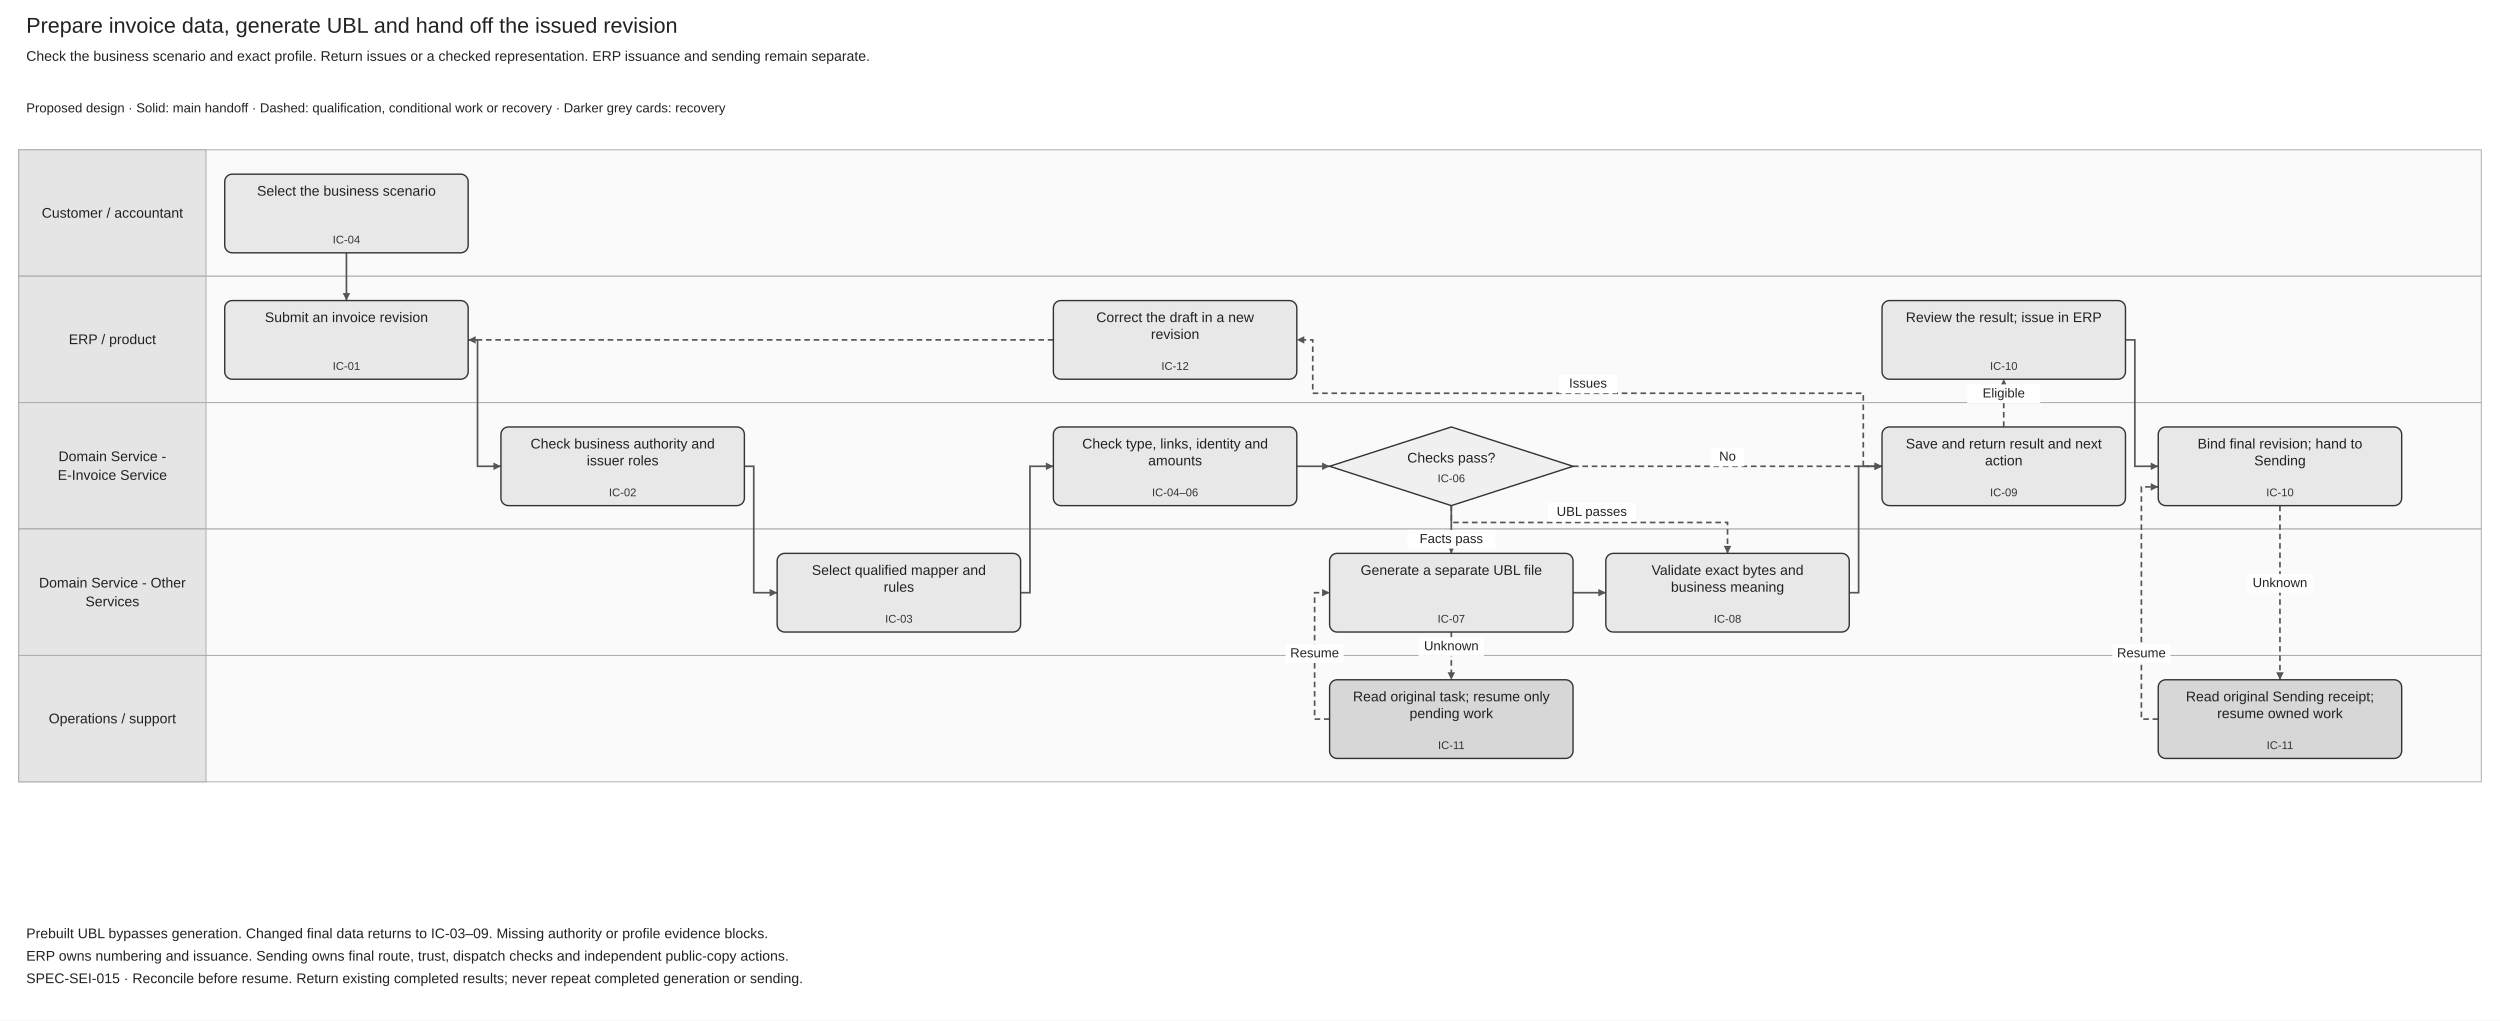
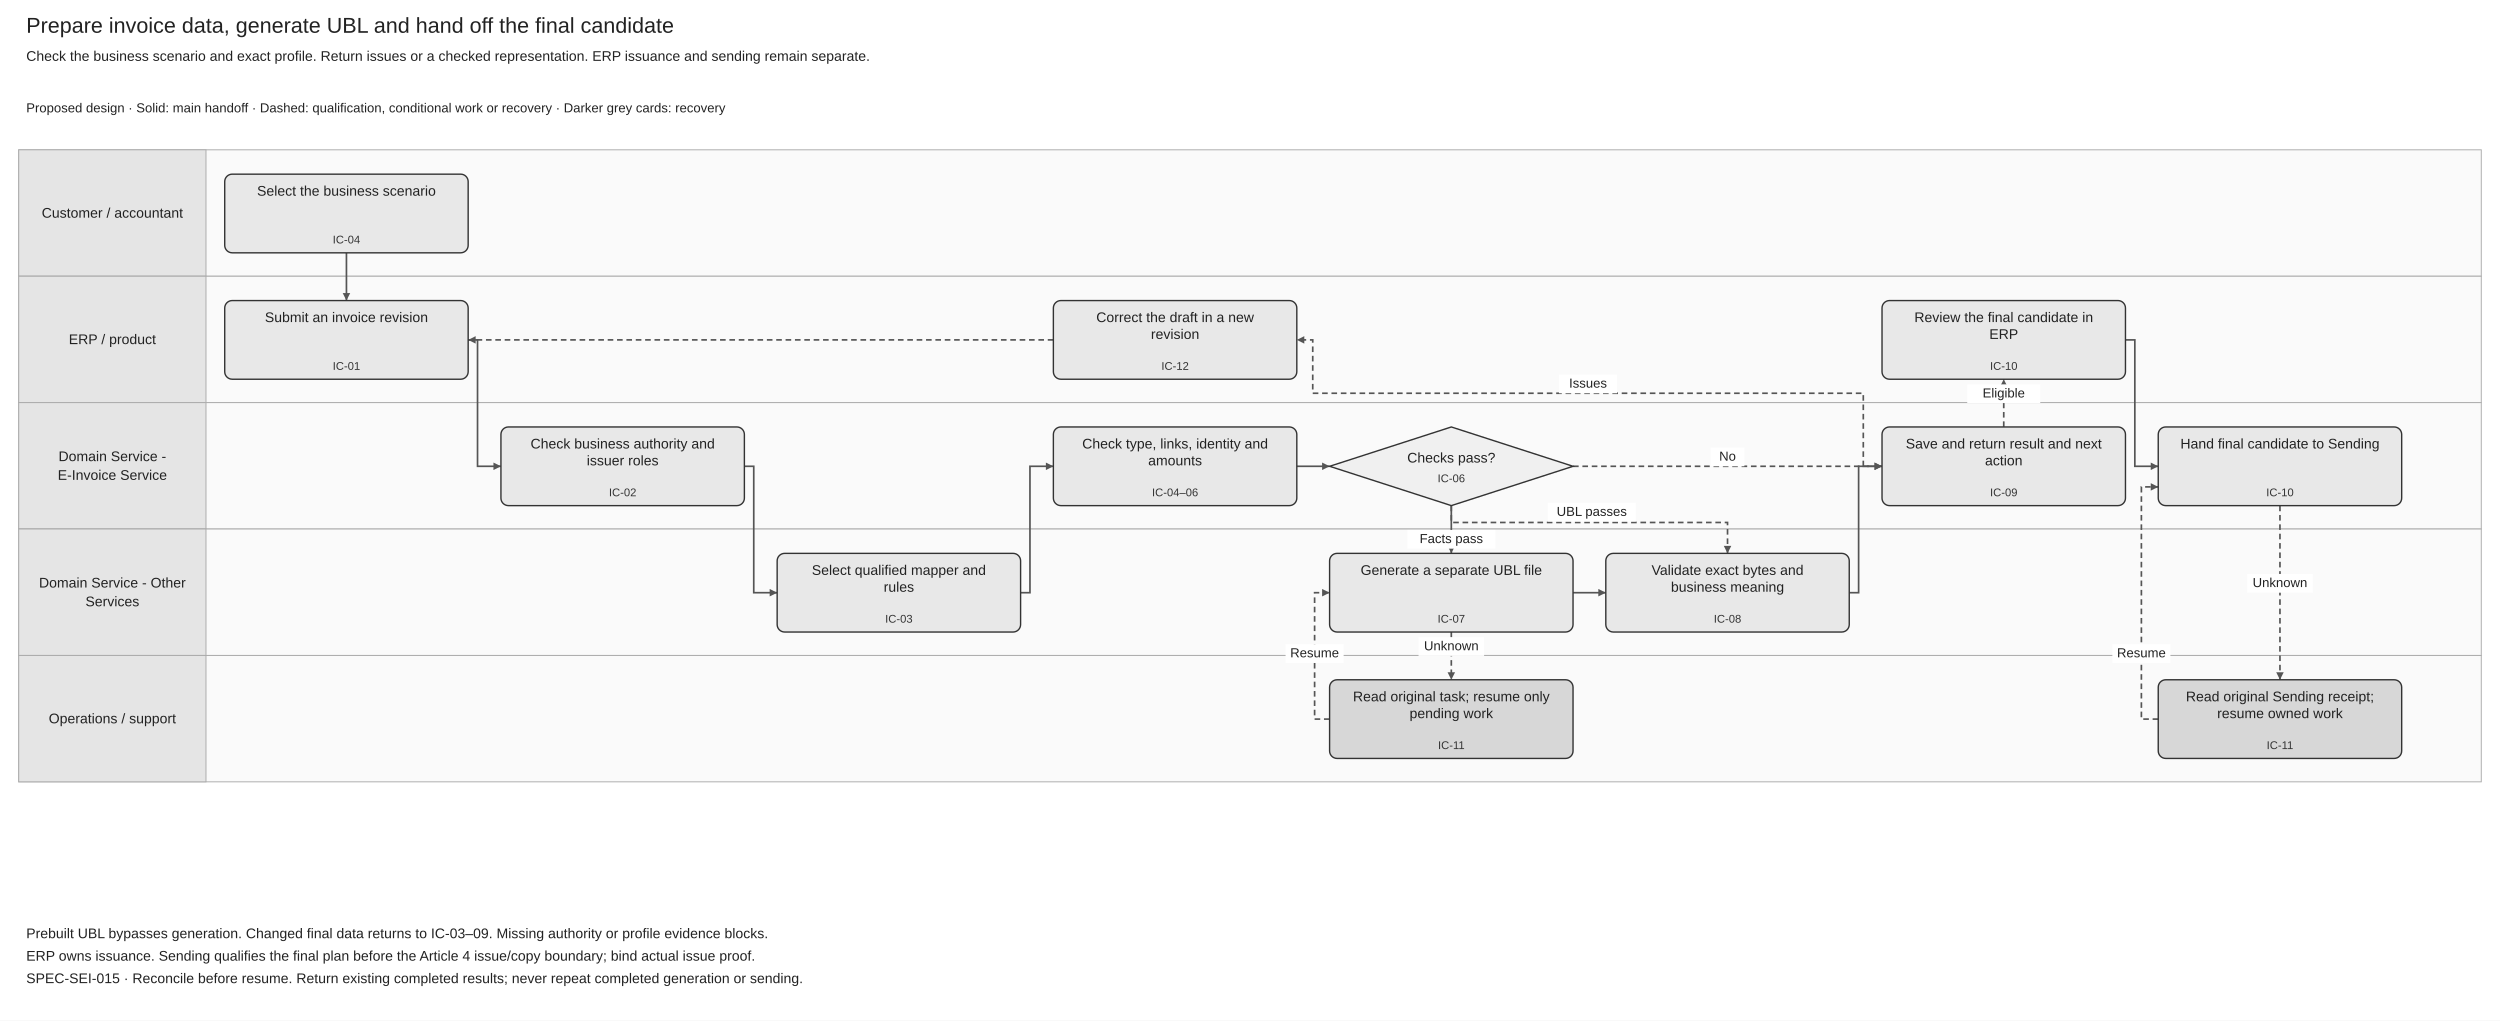
- <svg xmlns="http://www.w3.org/2000/svg" width="2670" height="1090" viewBox="0 0 2670 1090" role="img" aria-label="Prepare invoice data, generate UBL and hand off the issued revision">
+ <svg xmlns="http://www.w3.org/2000/svg" width="2670" height="1090" viewBox="0 0 2670 1090" role="img" aria-label="Prepare invoice data, generate UBL and hand off the final candidate">
  <rect width="2670" height="1090" fill="white" />
-   <text x="28" y="35" font-family="Arial, sans-serif" font-size="23" text-anchor="start" fill="#222222">Prepare invoice data, generate UBL and hand off the issued revision</text>
+   <text x="28" y="35" font-family="Arial, sans-serif" font-size="23" text-anchor="start" fill="#222222">Prepare invoice data, generate UBL and hand off the final candidate</text>
  <text x="28" y="65" font-family="Arial, sans-serif" font-size="15" text-anchor="start" fill="#222222">Check the business scenario and exact profile. Return issues or a checked representation. ERP issuance and sending remain separate.</text>
  <text x="28" y="120" font-family="Arial, sans-serif" font-size="14" text-anchor="start" fill="#222222">Proposed design · Solid: main handoff · Dashed: qualification, conditional work or recovery · Darker grey cards: recovery</text>
  <rect x="20" y="160" width="2630" height="135" fill="#fafafa" stroke="#aaaaaa" />
  <rect x="20" y="160" width="200" height="135" fill="#e5e5e5" stroke="#aaaaaa" />
  <text x="120" y="232.5" font-family="Arial, sans-serif" font-size="15" text-anchor="middle" fill="#222222">Customer / accountant</text>
  <rect x="20" y="295" width="2630" height="135" fill="#fafafa" stroke="#aaaaaa" />
  <rect x="20" y="295" width="200" height="135" fill="#e5e5e5" stroke="#aaaaaa" />
  <text x="120" y="367.5" font-family="Arial, sans-serif" font-size="15" text-anchor="middle" fill="#222222">ERP / product</text>
  <rect x="20" y="430" width="2630" height="135" fill="#fafafa" stroke="#aaaaaa" />
  <rect x="20" y="430" width="200" height="135" fill="#e5e5e5" stroke="#aaaaaa" />
  <text x="120" y="492.5" font-family="Arial, sans-serif" font-size="15" text-anchor="middle" fill="#222222">Domain Service -</text>
  <text x="120" y="512.5" font-family="Arial, sans-serif" font-size="15" text-anchor="middle" fill="#222222">E-Invoice Service</text>
  <rect x="20" y="565" width="2630" height="135" fill="#fafafa" stroke="#aaaaaa" />
  <rect x="20" y="565" width="200" height="135" fill="#e5e5e5" stroke="#aaaaaa" />
  <text x="120" y="627.5" font-family="Arial, sans-serif" font-size="15" text-anchor="middle" fill="#222222">Domain Service - Other</text>
  <text x="120" y="647.5" font-family="Arial, sans-serif" font-size="15" text-anchor="middle" fill="#222222">Services</text>
  <rect x="20" y="700" width="2630" height="135" fill="#fafafa" stroke="#aaaaaa" />
  <rect x="20" y="700" width="200" height="135" fill="#e5e5e5" stroke="#aaaaaa" />
  <text x="120" y="772.5" font-family="Arial, sans-serif" font-size="15" text-anchor="middle" fill="#222222">Operations / support</text>
  <path d="M 370,270 L 370,321" fill="none" stroke="#555555" stroke-width="1.8" />
  <path d="M 370.0,321 L 374.0,313.0 L 366.0,313.0 Z" fill="#555555" />
  <path d="M 500,363 L 510,363 L 510,498 L 535,498" fill="none" stroke="#555555" stroke-width="1.8" />
  <path d="M 535,498.0 L 527.0,494.0 L 527.0,502.0 Z" fill="#555555" />
  <path d="M 795,498 L 805,498 L 805,633 L 830,633" fill="none" stroke="#555555" stroke-width="1.8" />
  <path d="M 830,633.0 L 822.0,629.0 L 822.0,637.0 Z" fill="#555555" />
  <path d="M 1090,633 L 1100,633 L 1100,498 L 1125,498" fill="none" stroke="#555555" stroke-width="1.8" />
  <path d="M 1125,498.0 L 1117.0,494.0 L 1117.0,502.0 Z" fill="#555555" />
  <path d="M 1385,498 L 1420,498" fill="none" stroke="#555555" stroke-width="1.8" />
  <path d="M 1420,498.0 L 1412.0,494.0 L 1412.0,502.0 Z" fill="#555555" />
  <path d="M 1550,540 L 1550,591" fill="none" stroke="#555555" stroke-width="1.8" />
  <path d="M 1550,591 L 1554.0,583.0 L 1546.0,583.0 Z" fill="#555555" />
  <path d="M 1550,540 L 1550,558 L 1845,558 L 1845,591" fill="none" stroke="#555555" stroke-width="1.8" stroke-dasharray="6 4" />
  <path d="M 1845,591 L 1849.0,583.0 L 1841.0,583.0 Z" fill="#555555" />
  <path d="M 1680,498 L 2010,498" fill="none" stroke="#555555" stroke-width="1.8" stroke-dasharray="6 4" />
  <path d="M 2010,498.0 L 2002.0,494.0 L 2002.0,502.0 Z" fill="#555555" />
  <path d="M 1680,633 L 1715,633" fill="none" stroke="#555555" stroke-width="1.8" />
  <path d="M 1715,633.0 L 1707.0,629.0 L 1707.0,637.0 Z" fill="#555555" />
  <path d="M 1975,633 L 1985,633 L 1985,498 L 2010,498" fill="none" stroke="#555555" stroke-width="1.8" />
  <path d="M 2010,498.0 L 2002.0,494.0 L 2002.0,502.0 Z" fill="#555555" />
  <path d="M 2140,456 L 2140,405" fill="none" stroke="#555555" stroke-width="1.8" stroke-dasharray="6 4" />
  <path d="M 2140.0,405 L 2136.0,413.0 L 2144.0,413.0 Z" fill="#555555" />
  <path d="M 2270,363 L 2280,363 L 2280,498 L 2305,498" fill="none" stroke="#555555" stroke-width="1.8" />
  <path d="M 2305,498.0 L 2297.0,494.0 L 2297.0,502.0 Z" fill="#555555" />
  <path d="M 2010,498 L 1990,498 L 1990,420 L 1402,420 L 1402,363 L 1385,363" fill="none" stroke="#555555" stroke-width="1.8" stroke-dasharray="6 4" />
  <path d="M 1385,363 L 1393.0,367.0 L 1393.0,359.0 Z" fill="#555555" />
  <path d="M 1125,363 L 500,363" fill="none" stroke="#555555" stroke-width="1.8" stroke-dasharray="6 4" />
  <path d="M 500,363.0 L 508.0,367.0 L 508.0,359.0 Z" fill="#555555" />
  <path d="M 1550,675 L 1550,726" fill="none" stroke="#555555" stroke-width="1.8" stroke-dasharray="6 4" />
  <path d="M 1550,726 L 1554.0,718.0 L 1546.0,718.0 Z" fill="#555555" />
  <path d="M 1420,768 L 1404,768 L 1404,633 L 1420,633" fill="none" stroke="#555555" stroke-width="1.8" stroke-dasharray="6 4" />
  <path d="M 1420,633 L 1412.0,629.0 L 1412.0,637.0 Z" fill="#555555" />
  <path d="M 2435,540 L 2435,726" fill="none" stroke="#555555" stroke-width="1.8" stroke-dasharray="6 4" />
  <path d="M 2435,726 L 2439.0,718.0 L 2431.0,718.0 Z" fill="#555555" />
  <path d="M 2305,768 L 2287,768 L 2287,520 L 2305,520" fill="none" stroke="#555555" stroke-width="1.8" stroke-dasharray="6 4" />
  <path d="M 2305,520 L 2297.0,516.0 L 2297.0,524.0 Z" fill="#555555" />
  <a href="../../specs/SPEC-SEI-015-invoice-creation-solution-specification.md" aria-label="IC-04 Select the business scenario">
    <rect x="240" y="186" width="260" height="84" rx="8" fill="#e8e8e8" stroke="#333333" stroke-width="1.5" />
    <text x="370.0" y="209" font-family="Arial, sans-serif" font-size="15" text-anchor="middle" fill="#222222">Select the business scenario</text>
    <text x="370.0" y="260" font-family="Arial, sans-serif" font-size="12" text-anchor="middle" fill="#333333">IC-04</text>
  </a>
  <a href="../../specs/SPEC-SEI-015-invoice-creation-solution-specification.md" aria-label="IC-01 Submit an invoice revision">
    <rect x="240" y="321" width="260" height="84" rx="8" fill="#e8e8e8" stroke="#333333" stroke-width="1.5" />
    <text x="370.0" y="344" font-family="Arial, sans-serif" font-size="15" text-anchor="middle" fill="#222222">Submit an invoice revision</text>
    <text x="370.0" y="395" font-family="Arial, sans-serif" font-size="12" text-anchor="middle" fill="#333333">IC-01</text>
  </a>
  <a href="../../specs/SPEC-SEI-015-invoice-creation-solution-specification.md" aria-label="IC-02 Check business authority and issuer roles">
    <rect x="535" y="456" width="260" height="84" rx="8" fill="#e8e8e8" stroke="#333333" stroke-width="1.5" />
    <text x="665.0" y="479" font-family="Arial, sans-serif" font-size="15" text-anchor="middle" fill="#222222">Check business authority and</text>
    <text x="665.0" y="497" font-family="Arial, sans-serif" font-size="15" text-anchor="middle" fill="#222222">issuer roles</text>
    <text x="665.0" y="530" font-family="Arial, sans-serif" font-size="12" text-anchor="middle" fill="#333333">IC-02</text>
  </a>
  <a href="../../specs/SPEC-SEI-015-invoice-creation-solution-specification.md" aria-label="IC-03 Select qualified mapper and rules">
    <rect x="830" y="591" width="260" height="84" rx="8" fill="#e8e8e8" stroke="#333333" stroke-width="1.5" />
    <text x="960.0" y="614" font-family="Arial, sans-serif" font-size="15" text-anchor="middle" fill="#222222">Select qualified mapper and</text>
    <text x="960.0" y="632" font-family="Arial, sans-serif" font-size="15" text-anchor="middle" fill="#222222">rules</text>
    <text x="960.0" y="665" font-family="Arial, sans-serif" font-size="12" text-anchor="middle" fill="#333333">IC-03</text>
  </a>
  <a href="../../specs/SPEC-SEI-015-invoice-creation-solution-specification.md" aria-label="IC-04–06 Check type, links, identity and amounts">
    <rect x="1125" y="456" width="260" height="84" rx="8" fill="#e8e8e8" stroke="#333333" stroke-width="1.5" />
    <text x="1255.0" y="479" font-family="Arial, sans-serif" font-size="15" text-anchor="middle" fill="#222222">Check type, links, identity and</text>
    <text x="1255.0" y="497" font-family="Arial, sans-serif" font-size="15" text-anchor="middle" fill="#222222">amounts</text>
    <text x="1255.0" y="530" font-family="Arial, sans-serif" font-size="12" text-anchor="middle" fill="#333333">IC-04–06</text>
  </a>
  <a href="../../specs/SPEC-SEI-015-invoice-creation-solution-specification.md" aria-label="IC-06 Checks pass?">
    <path d="M 1550.0,456 L 1680,498.0 L 1550.0,540 L 1420,498.0 Z" fill="#f0f0f0" stroke="#333333" stroke-width="1.5" />
    <text x="1550.0" y="494" font-family="Arial, sans-serif" font-size="15" text-anchor="middle" fill="#222222">Checks pass?</text>
    <text x="1550.0" y="515" font-family="Arial, sans-serif" font-size="12" text-anchor="middle" fill="#333333">IC-06</text>
  </a>
  <a href="../../specs/SPEC-SEI-015-invoice-creation-solution-specification.md" aria-label="IC-07 Generate a separate UBL file">
    <rect x="1420" y="591" width="260" height="84" rx="8" fill="#e8e8e8" stroke="#333333" stroke-width="1.5" />
    <text x="1550.0" y="614" font-family="Arial, sans-serif" font-size="15" text-anchor="middle" fill="#222222">Generate a separate UBL file</text>
    <text x="1550.0" y="665" font-family="Arial, sans-serif" font-size="12" text-anchor="middle" fill="#333333">IC-07</text>
  </a>
  <a href="../../specs/SPEC-SEI-015-invoice-creation-solution-specification.md" aria-label="IC-08 Validate exact bytes and business meaning">
    <rect x="1715" y="591" width="260" height="84" rx="8" fill="#e8e8e8" stroke="#333333" stroke-width="1.5" />
    <text x="1845.0" y="614" font-family="Arial, sans-serif" font-size="15" text-anchor="middle" fill="#222222">Validate exact bytes and</text>
    <text x="1845.0" y="632" font-family="Arial, sans-serif" font-size="15" text-anchor="middle" fill="#222222">business meaning</text>
    <text x="1845.0" y="665" font-family="Arial, sans-serif" font-size="12" text-anchor="middle" fill="#333333">IC-08</text>
  </a>
  <a href="../../specs/SPEC-SEI-015-invoice-creation-solution-specification.md" aria-label="IC-09 Save and return result and next action">
    <rect x="2010" y="456" width="260" height="84" rx="8" fill="#e8e8e8" stroke="#333333" stroke-width="1.5" />
    <text x="2140.0" y="479" font-family="Arial, sans-serif" font-size="15" text-anchor="middle" fill="#222222">Save and return result and next</text>
    <text x="2140.0" y="497" font-family="Arial, sans-serif" font-size="15" text-anchor="middle" fill="#222222">action</text>
    <text x="2140.0" y="530" font-family="Arial, sans-serif" font-size="12" text-anchor="middle" fill="#333333">IC-09</text>
  </a>
-   <a href="../../specs/SPEC-SEI-015-invoice-creation-solution-specification.md" aria-label="IC-10 Review the result; issue in ERP">
+   <a href="../../specs/SPEC-SEI-015-invoice-creation-solution-specification.md" aria-label="IC-10 Review the final candidate in ERP">
    <rect x="2010" y="321" width="260" height="84" rx="8" fill="#e8e8e8" stroke="#333333" stroke-width="1.5" />
-     <text x="2140.0" y="344" font-family="Arial, sans-serif" font-size="15" text-anchor="middle" fill="#222222">Review the result; issue in ERP</text>
+     <text x="2140.0" y="344" font-family="Arial, sans-serif" font-size="15" text-anchor="middle" fill="#222222">Review the final candidate in</text>
+     <text x="2140.0" y="362" font-family="Arial, sans-serif" font-size="15" text-anchor="middle" fill="#222222">ERP</text>
    <text x="2140.0" y="395" font-family="Arial, sans-serif" font-size="12" text-anchor="middle" fill="#333333">IC-10</text>
  </a>
-   <a href="../../specs/SPEC-SEI-015-invoice-creation-solution-specification.md" aria-label="IC-10 Bind final revision; hand to Sending">
+   <a href="../../specs/SPEC-SEI-015-invoice-creation-solution-specification.md" aria-label="IC-10 Hand final candidate to Sending">
    <rect x="2305" y="456" width="260" height="84" rx="8" fill="#e8e8e8" stroke="#333333" stroke-width="1.5" />
-     <text x="2435.0" y="479" font-family="Arial, sans-serif" font-size="15" text-anchor="middle" fill="#222222">Bind final revision; hand to</text>
-     <text x="2435.0" y="497" font-family="Arial, sans-serif" font-size="15" text-anchor="middle" fill="#222222">Sending</text>
+     <text x="2435.0" y="479" font-family="Arial, sans-serif" font-size="15" text-anchor="middle" fill="#222222">Hand final candidate to Sending</text>
    <text x="2435.0" y="530" font-family="Arial, sans-serif" font-size="12" text-anchor="middle" fill="#333333">IC-10</text>
  </a>
  <a href="../../specs/SPEC-SEI-015-invoice-creation-solution-specification.md" aria-label="IC-11 Read original task; resume only pending work">
    <rect x="1420" y="726" width="260" height="84" rx="8" fill="#d7d7d7" stroke="#333333" stroke-width="1.5" />
    <text x="1550.0" y="749" font-family="Arial, sans-serif" font-size="15" text-anchor="middle" fill="#222222">Read original task; resume only</text>
    <text x="1550.0" y="767" font-family="Arial, sans-serif" font-size="15" text-anchor="middle" fill="#222222">pending work</text>
    <text x="1550.0" y="800" font-family="Arial, sans-serif" font-size="12" text-anchor="middle" fill="#333333">IC-11</text>
  </a>
  <a href="../../specs/SPEC-SEI-015-invoice-creation-solution-specification.md" aria-label="IC-11 Read original Sending receipt; resume owned work">
    <rect x="2305" y="726" width="260" height="84" rx="8" fill="#d7d7d7" stroke="#333333" stroke-width="1.5" />
    <text x="2435.0" y="749" font-family="Arial, sans-serif" font-size="15" text-anchor="middle" fill="#222222">Read original Sending receipt;</text>
    <text x="2435.0" y="767" font-family="Arial, sans-serif" font-size="15" text-anchor="middle" fill="#222222">resume owned work</text>
    <text x="2435.0" y="800" font-family="Arial, sans-serif" font-size="12" text-anchor="middle" fill="#333333">IC-11</text>
  </a>
  <a href="../../specs/SPEC-SEI-015-invoice-creation-solution-specification.md" aria-label="IC-12 Correct the draft in a new revision">
    <rect x="1125" y="321" width="260" height="84" rx="8" fill="#e8e8e8" stroke="#333333" stroke-width="1.5" />
    <text x="1255.0" y="344" font-family="Arial, sans-serif" font-size="15" text-anchor="middle" fill="#222222">Correct the draft in a new</text>
    <text x="1255.0" y="362" font-family="Arial, sans-serif" font-size="15" text-anchor="middle" fill="#222222">revision</text>
    <text x="1255.0" y="395" font-family="Arial, sans-serif" font-size="12" text-anchor="middle" fill="#333333">IC-12</text>
  </a>
  <text x="28" y="1002" font-family="Arial, sans-serif" font-size="15" fill="#222222">Prebuilt UBL bypasses generation. Changed final data returns to IC-03–09. Missing authority or profile evidence blocks.</text>
-   <text x="28" y="1026" font-family="Arial, sans-serif" font-size="15" fill="#222222">ERP owns numbering and issuance. Sending owns final route, trust, dispatch checks and independent public-copy actions.</text>
+   <text x="28" y="1026" font-family="Arial, sans-serif" font-size="15" fill="#222222">ERP owns issuance. Sending qualifies the final plan before the Article 4 issue/copy boundary; bind actual issue proof.</text>
  <text x="28" y="1050" font-family="Arial, sans-serif" font-size="15" fill="#222222">SPEC-SEI-015 · Reconcile before resume. Return existing completed results; never repeat completed generation or sending.</text>
  <rect x="1503.0" y="566" width="94" height="20" fill="white" />
  <text x="1550" y="580" font-family="Arial, sans-serif" font-size="14" fill="#222222" text-anchor="middle">Facts pass</text>
  <rect x="1653.0" y="537" width="94" height="20" fill="white" />
  <text x="1700" y="551" font-family="Arial, sans-serif" font-size="14" fill="#222222" text-anchor="middle">UBL passes</text>
  <rect x="1827.0" y="478.0" width="36" height="20" fill="white" />
  <text x="1845.0" y="492.0" font-family="Arial, sans-serif" font-size="14" fill="#222222" text-anchor="middle">No</text>
  <rect x="2101.0" y="410.5" width="78" height="20" fill="white" />
  <text x="2140.0" y="424.5" font-family="Arial, sans-serif" font-size="14" fill="#222222" text-anchor="middle">Eligible</text>
  <rect x="1665.0" y="400.0" width="62" height="20" fill="white" />
  <text x="1696.0" y="414.0" font-family="Arial, sans-serif" font-size="14" fill="#222222" text-anchor="middle">Issues</text>
  <rect x="1515.0" y="680.5" width="70" height="20" fill="white" />
  <text x="1550.0" y="694.5" font-family="Arial, sans-serif" font-size="14" fill="#222222" text-anchor="middle">Unknown</text>
  <rect x="1373.0" y="688" width="62" height="20" fill="white" />
  <text x="1404" y="702" font-family="Arial, sans-serif" font-size="14" fill="#222222" text-anchor="middle">Resume</text>
  <rect x="2400.0" y="613.0" width="70" height="20" fill="white" />
  <text x="2435.0" y="627.0" font-family="Arial, sans-serif" font-size="14" fill="#222222" text-anchor="middle">Unknown</text>
  <rect x="2256.0" y="688" width="62" height="20" fill="white" />
  <text x="2287" y="702" font-family="Arial, sans-serif" font-size="14" fill="#222222" text-anchor="middle">Resume</text>
</svg>
